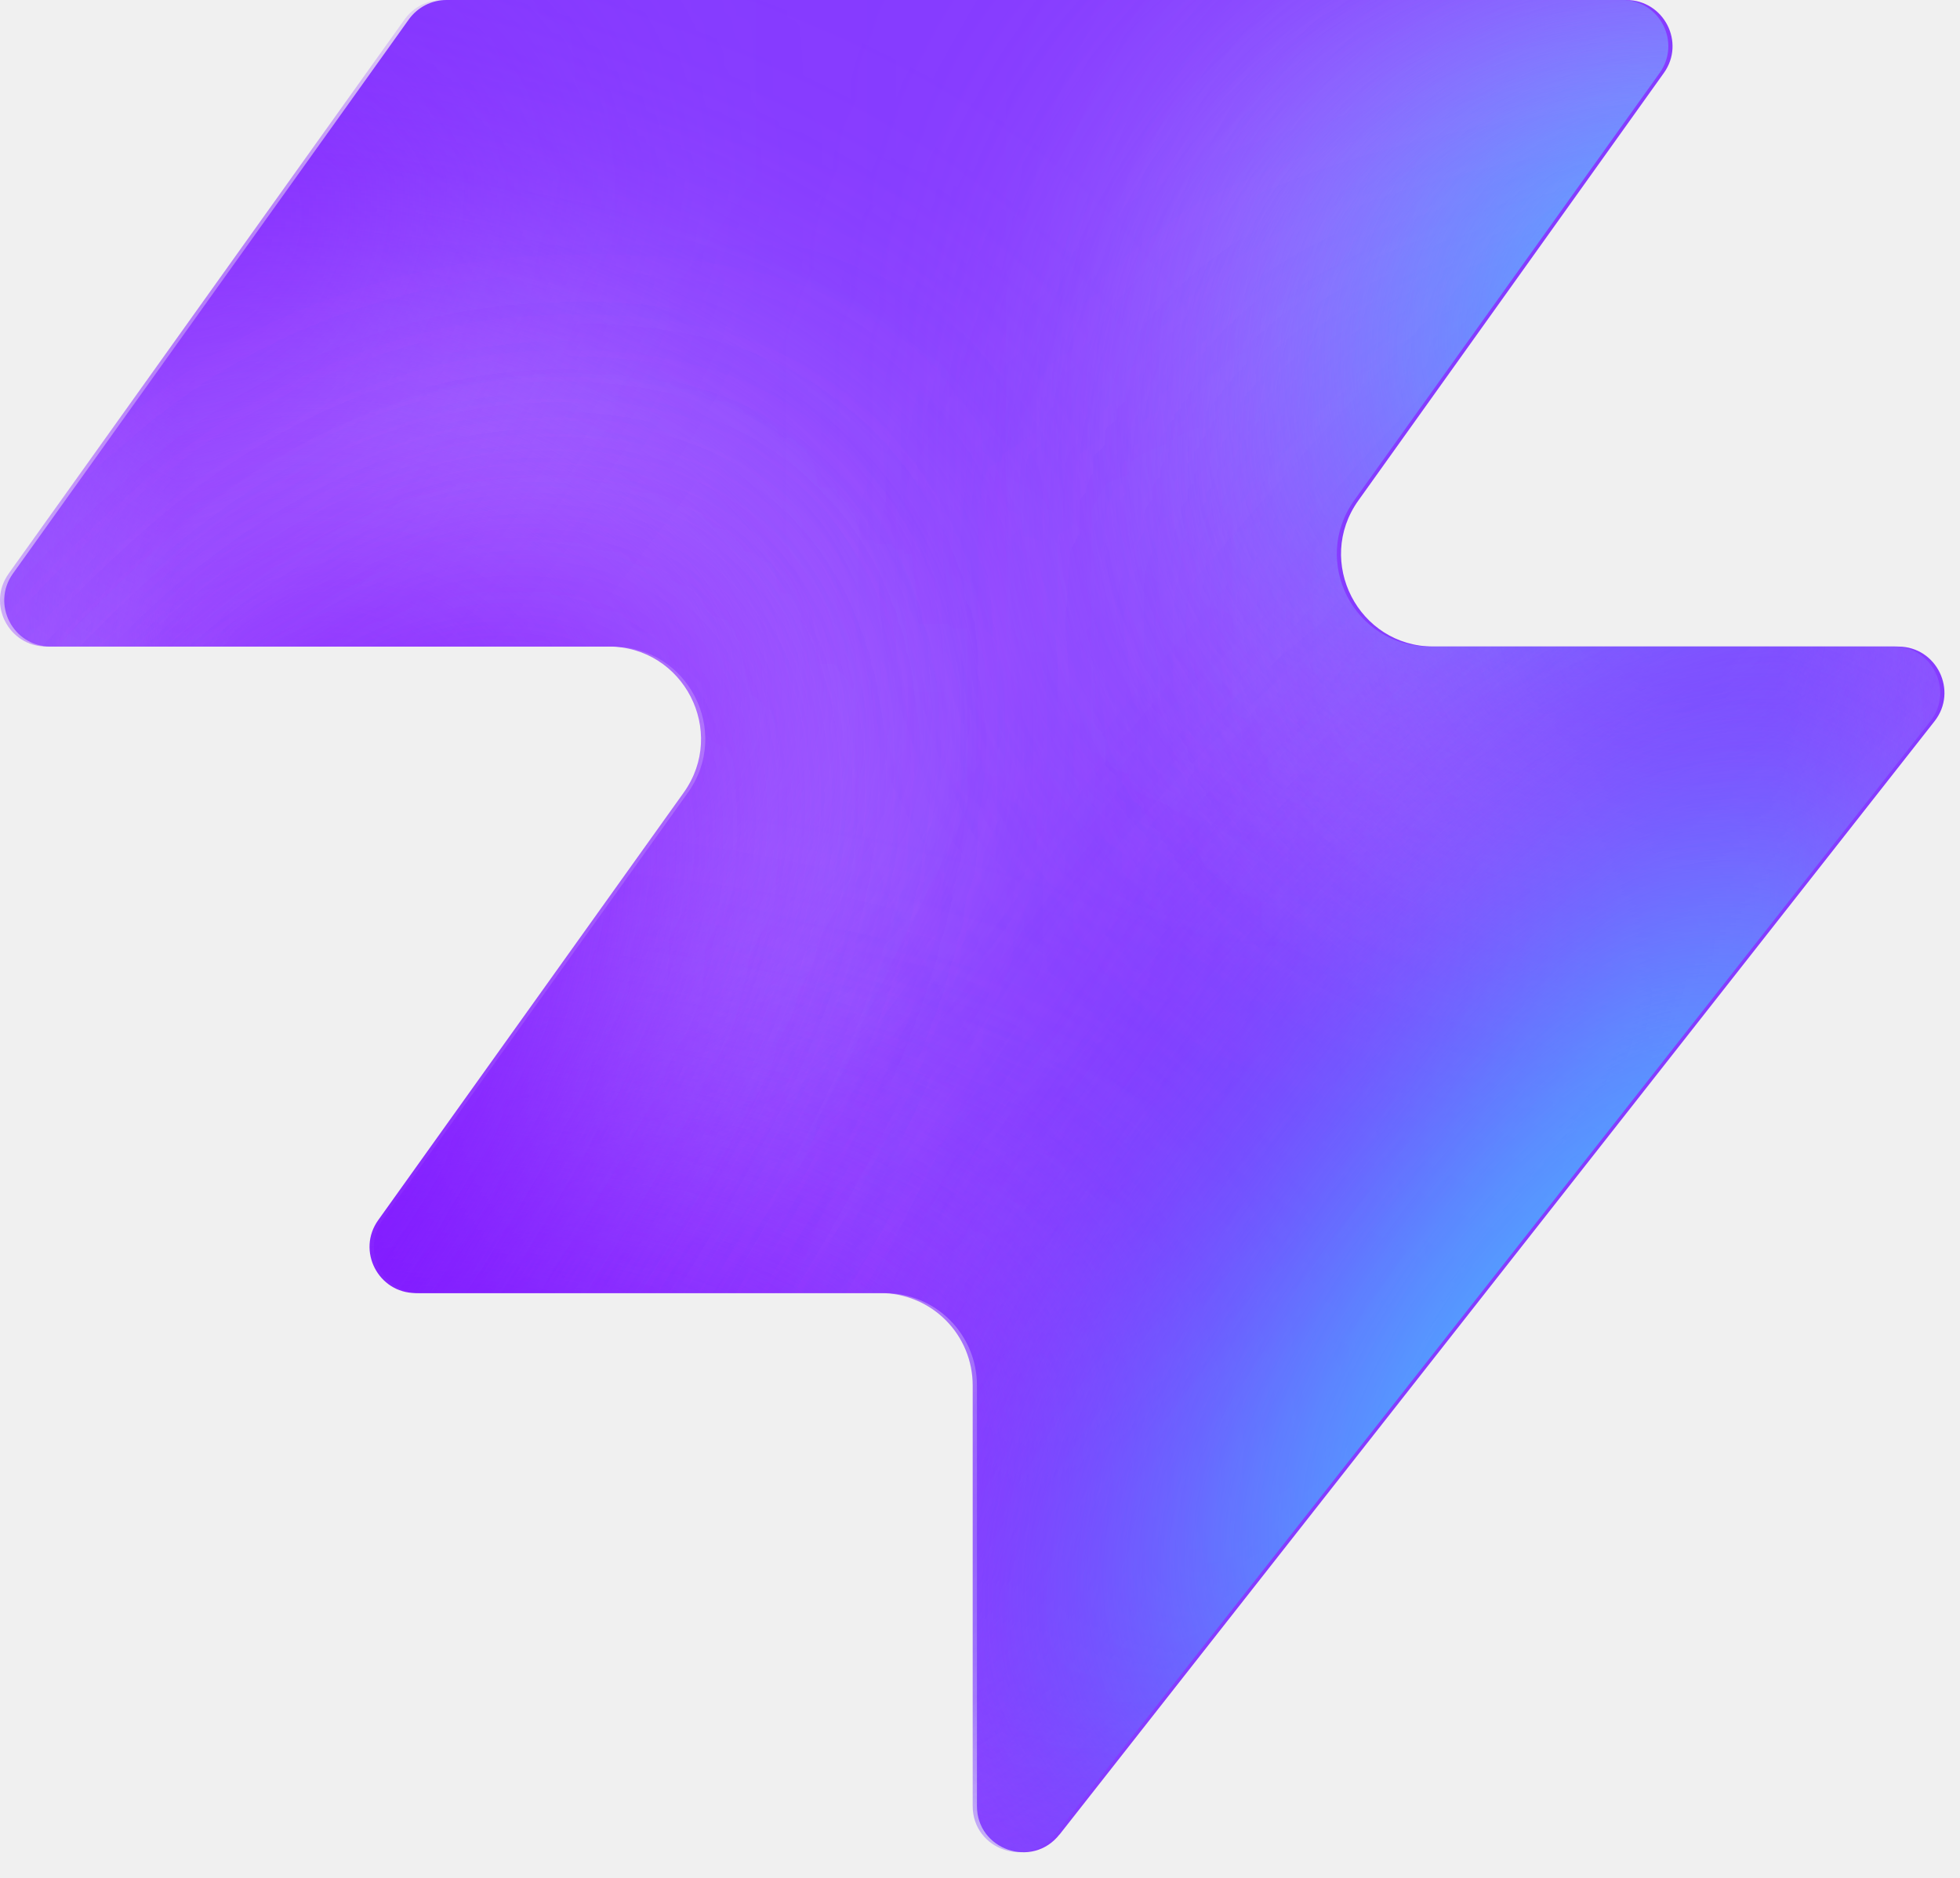
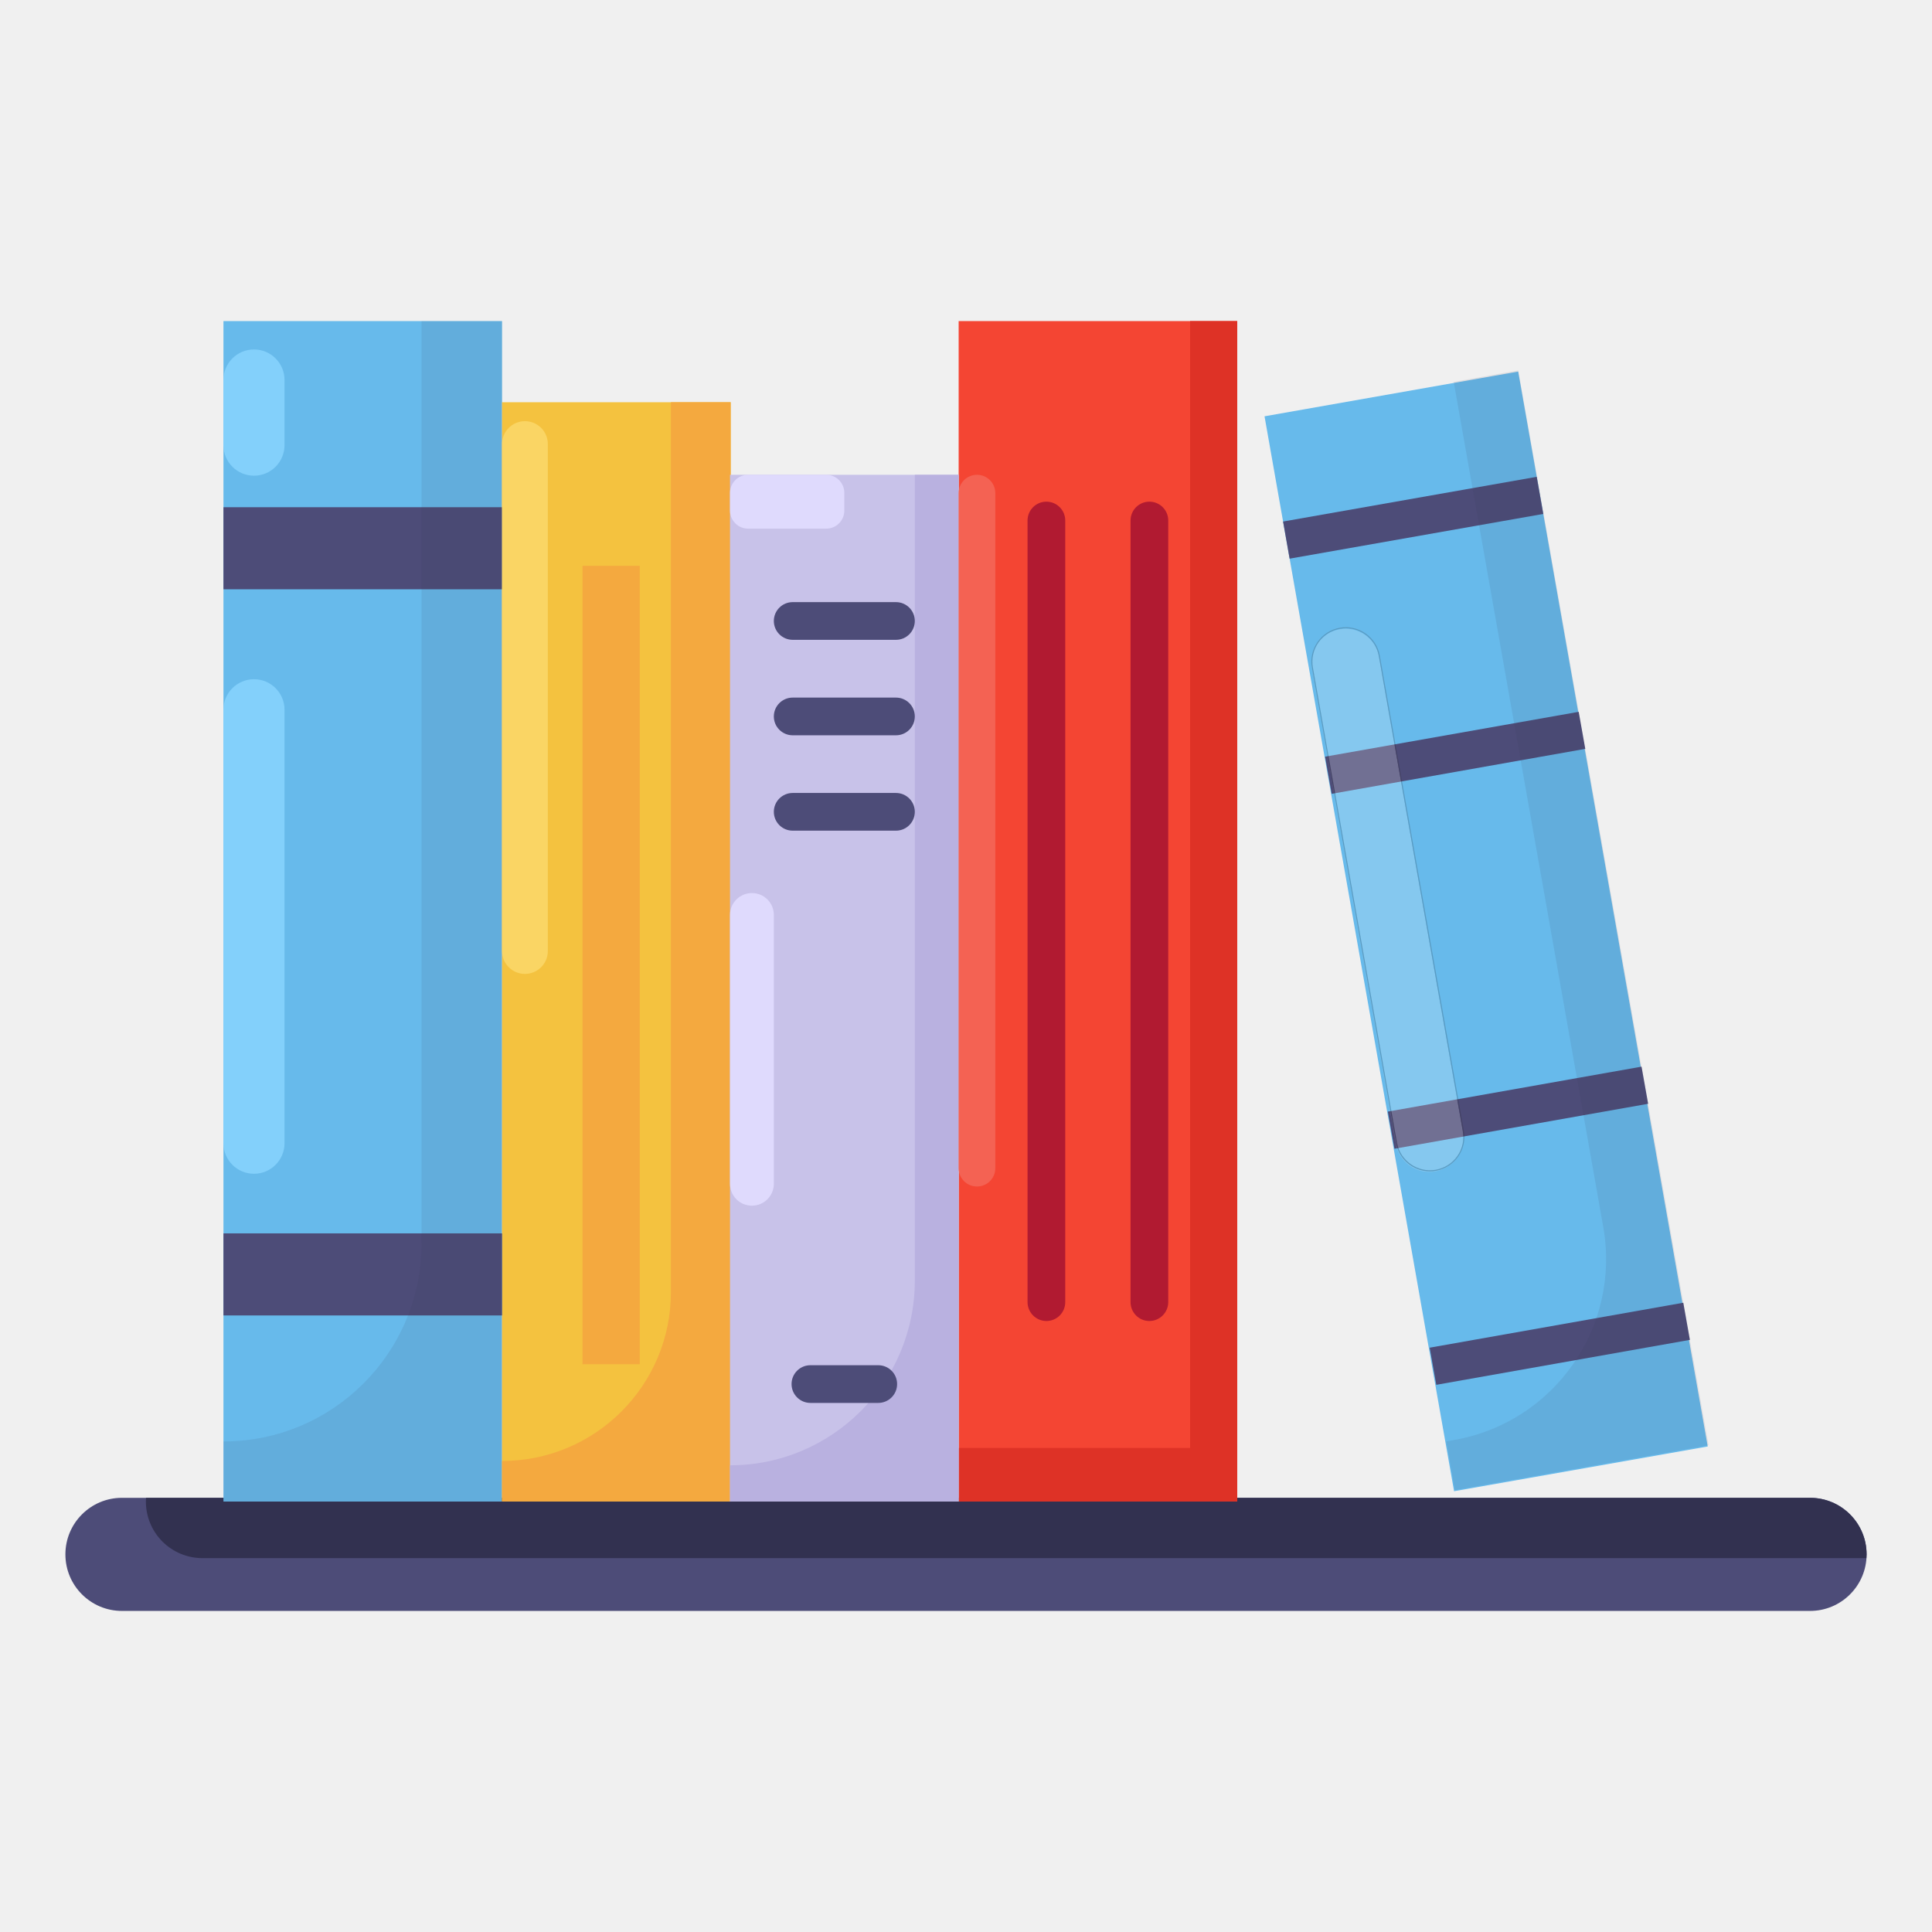
- <svg xmlns="http://www.w3.org/2000/svg" width="48" height="46" fill="none" viewBox="0 0 48 46">
-   <path fill="#863bff" d="M25.946 44.938c-.664.845-2.021.375-2.021-.698V33.937a2.26 2.26 0 0 0-2.262-2.262H10.287c-.92 0-1.456-1.04-.92-1.788l7.48-10.471c1.07-1.497 0-3.578-1.842-3.578H1.237c-.92 0-1.456-1.04-.92-1.788L10.013.474c.214-.297.556-.474.92-.474h28.894c.92 0 1.456 1.04.92 1.788l-7.48 10.471c-1.07 1.498 0 3.579 1.842 3.579h11.377c.943 0 1.473 1.088.89 1.83L25.947 44.94z" style="fill:#863bff;fill:color(display-p3 .525 .23 1);fill-opacity:1" />
-   <mask id="a" width="48" height="46" x="0" y="0" maskUnits="userSpaceOnUse" style="mask-type:alpha">
-     <path fill="#000" d="M25.842 44.938c-.664.844-2.021.375-2.021-.698V33.937a2.26 2.26 0 0 0-2.262-2.262H10.183c-.92 0-1.456-1.04-.92-1.788l7.48-10.471c1.07-1.498 0-3.579-1.842-3.579H1.133c-.92 0-1.456-1.04-.92-1.787L9.91.473c.214-.297.556-.474.92-.474h28.894c.92 0 1.456 1.04.92 1.788l-7.48 10.471c-1.07 1.498 0 3.578 1.842 3.578h11.377c.943 0 1.473 1.088.89 1.832L25.843 44.94z" style="fill:#000;fill-opacity:1" />
-   </mask>
-   <g mask="url(#a)">
-     <g filter="url(#b)">
-       <ellipse cx="5.508" cy="14.704" fill="#ede6ff" rx="5.508" ry="14.704" style="fill:#ede6ff;fill:color(display-p3 .927 .903 1);fill-opacity:1" transform="matrix(.00324 1 1 -.00324 -4.47 31.516)" />
-     </g>
-     <g filter="url(#c)">
-       <ellipse cx="10.399" cy="29.851" fill="#ede6ff" rx="10.399" ry="29.851" style="fill:#ede6ff;fill:color(display-p3 .927 .903 1);fill-opacity:1" transform="matrix(.00324 1 1 -.00324 -39.328 7.883)" />
-     </g>
-     <g filter="url(#d)">
-       <ellipse cx="5.508" cy="30.487" fill="#7e14ff" rx="5.508" ry="30.487" style="fill:#7e14ff;fill:color(display-p3 .492 .077 1);fill-opacity:1" transform="rotate(89.814 -25.913 -14.639)scale(1 -1)" />
-     </g>
-     <g filter="url(#e)">
-       <ellipse cx="5.508" cy="30.599" fill="#7e14ff" rx="5.508" ry="30.599" style="fill:#7e14ff;fill:color(display-p3 .492 .077 1);fill-opacity:1" transform="rotate(89.814 -32.644 -3.334)scale(1 -1)" />
-     </g>
-     <g filter="url(#f)">
-       <ellipse cx="5.508" cy="30.599" fill="#7e14ff" rx="5.508" ry="30.599" style="fill:#7e14ff;fill:color(display-p3 .492 .077 1);fill-opacity:1" transform="matrix(.00324 1 1 -.00324 -34.34 30.47)" />
-     </g>
-     <g filter="url(#g)">
-       <ellipse cx="14.072" cy="22.078" fill="#ede6ff" rx="14.072" ry="22.078" style="fill:#ede6ff;fill:color(display-p3 .927 .903 1);fill-opacity:1" transform="rotate(93.35 24.506 48.493)scale(-1 1)" />
-     </g>
-     <g filter="url(#h)">
-       <ellipse cx="3.47" cy="21.501" fill="#7e14ff" rx="3.47" ry="21.501" style="fill:#7e14ff;fill:color(display-p3 .492 .077 1);fill-opacity:1" transform="rotate(89.009 28.708 47.59)scale(-1 1)" />
-     </g>
-     <g filter="url(#i)">
-       <ellipse cx="3.47" cy="21.501" fill="#7e14ff" rx="3.47" ry="21.501" style="fill:#7e14ff;fill:color(display-p3 .492 .077 1);fill-opacity:1" transform="rotate(89.009 28.708 47.59)scale(-1 1)" />
-     </g>
-     <g filter="url(#j)">
-       <ellipse cx=".387" cy="8.972" fill="#7e14ff" rx="4.407" ry="29.108" style="fill:#7e14ff;fill:color(display-p3 .492 .077 1);fill-opacity:1" transform="rotate(39.51 .387 8.972)" />
-     </g>
-     <g filter="url(#k)">
-       <ellipse cx="47.523" cy="-6.092" fill="#7e14ff" rx="4.407" ry="29.108" style="fill:#7e14ff;fill:color(display-p3 .492 .077 1);fill-opacity:1" transform="rotate(37.892 47.523 -6.092)" />
-     </g>
-     <g filter="url(#l)">
-       <ellipse cx="41.412" cy="6.333" fill="#47bfff" rx="5.971" ry="9.665" style="fill:#47bfff;fill:color(display-p3 .28 .748 1);fill-opacity:1" transform="rotate(37.892 41.412 6.333)" />
-     </g>
-     <g filter="url(#m)">
-       <ellipse cx="-1.879" cy="38.332" fill="#7e14ff" rx="4.407" ry="29.108" style="fill:#7e14ff;fill:color(display-p3 .492 .077 1);fill-opacity:1" transform="rotate(37.892 -1.88 38.332)" />
-     </g>
-     <g filter="url(#n)">
-       <ellipse cx="-1.879" cy="38.332" fill="#7e14ff" rx="4.407" ry="29.108" style="fill:#7e14ff;fill:color(display-p3 .492 .077 1);fill-opacity:1" transform="rotate(37.892 -1.88 38.332)" />
-     </g>
-     <g filter="url(#o)">
-       <ellipse cx="35.651" cy="29.907" fill="#7e14ff" rx="4.407" ry="29.108" style="fill:#7e14ff;fill:color(display-p3 .492 .077 1);fill-opacity:1" transform="rotate(37.892 35.651 29.907)" />
-     </g>
-     <g filter="url(#p)">
-       <ellipse cx="38.418" cy="32.4" fill="#47bfff" rx="5.971" ry="15.297" style="fill:#47bfff;fill:color(display-p3 .28 .748 1);fill-opacity:1" transform="rotate(37.892 38.418 32.4)" />
-     </g>
+ <svg xmlns="http://www.w3.org/2000/svg" width="800px" height="800px" viewBox="0 0 2050 2050" data-name="Layer 2" id="Layer_2">
+   <defs>
+     <style>.cls-1{fill:#4d4c78;}.cls-11,.cls-2{fill:#323150;}.cls-3{fill:#67baeb;}.cls-4{fill:#f44533;}.cls-5{fill:#de3226;}.cls-6{fill:#f4c23f;}.cls-7{fill:#f4a93f;}.cls-8{fill:#c8c2e9;}.cls-9{fill:#b9b1e0;}.cls-10{fill:#b11a31;}.cls-11{opacity:0.1;}.cls-12{fill:#83d0fb;}.cls-13{opacity:0.2;}.cls-14{fill:#ffffff;}.cls-15{fill:#231f20;}.cls-16{fill:#fad564;}.cls-17{fill:#dfdafd;}.cls-18{fill:#f46253;}</style>
+   </defs>
+   <rect class="cls-1" height="120.02" rx="60" ry="60" width="1911.2" x="69.4" y="1589.3" />
+   <path class="cls-2" d="M1920.6,1589.3H154.9c-.1,1.3-.1,2.6-.1,3.9h0a60,60,0,0,0,60,60.1H1980.4c.1-1.4.2-2.7.2-4h0A60,60,0,0,0,1920.6,1589.3Z" />
+   <rect class="cls-3" height="1158.16" transform="translate(-147.9 290.1) rotate(-10)" width="273.3" x="1440.7" y="408" />
+   <rect class="cls-3" height="1252.55" width="295.6" x="237.1" y="340.7" />
+   <rect class="cls-4" height="1252.55" width="295.6" x="1017.2" y="340.7" />
+   <polygon class="cls-5" points="1017.2 1593.2 1312.8 1593.2 1312.8 340.7 1262.8 340.7 1262.8 1536.4 1017.2 1536.4 1017.2 1593.2" />
+   <rect class="cls-6" height="1166.42" width="242.6" x="532.7" y="426.8" />
+   <path class="cls-7" d="M711.9,426.8V1371c0,98.9-80.2,179.2-179.2,179.2h0v43H775.3V426.8Z" />
+   <rect class="cls-8" height="1089.46" width="242.6" x="774.6" y="503.8" />
+   <path class="cls-9" d="M970.7,503.8v854.9c0,108.3-87.8,196.1-196.1,196.1h0v38.4h242.6V503.8Z" />
+   <rect class="cls-1" height="87.09" width="295.6" x="237.1" y="538.2" />
+   <rect class="cls-1" height="87.09" width="295.6" x="237.1" y="1308.7" />
+   <rect class="cls-7" height="847.15" width="60.7" x="618.1" y="600.4" />
+   <path class="cls-1" d="M950.7,678.9H841.1a20,20,0,0,1,0-40H950.7a20,20,0,0,1,0,40Z" />
+   <path class="cls-1" d="M950.7,780.2H841.1a20,20,0,0,1,0-40H950.7a20,20,0,0,1,0,40Z" />
+   <path class="cls-1" d="M950.7,881.4H841.1a20,20,0,0,1,0-40H950.7a20,20,0,0,1,0,40Z" />
+   <path class="cls-1" d="M931.9,1488.6h-72a20,20,0,0,1,0-40h72a20,20,0,1,1,0,40Z" />
+   <path class="cls-10" d="M1110.3,1401.7a20.1,20.1,0,0,1-20-20V552.3a20,20,0,0,1,40,0v829.4A20,20,0,0,1,1110.3,1401.7Z" />
+   <path class="cls-10" d="M1219.6,1401.7a20,20,0,0,1-20-20V552.3a20,20,0,0,1,40,0v829.4A20.1,20.1,0,0,1,1219.6,1401.7Z" />
+   <polygon class="cls-1" points="1786.1 1382.3 1786.1 1382.3 1517 1430 1524 1469.4 1793.1 1421.7 1786.1 1382.3" />
+   <rect class="cls-1" height="40" transform="translate(-72.6 269.8) rotate(-10)" width="273.3" x="1363" y="528.3" />
+   <polygon class="cls-1" points="1682.1 794.6 1682.1 794.6 1675.1 755.3 1675.1 755.3 1406 802.9 1406 802.9 1413 842.3 1413 842.3 1682.1 794.6" />
+   <polygon class="cls-1" points="1748.8 1171.2 1741.8 1131.8 1472.6 1179.5 1479.6 1218.9 1479.6 1218.9 1748.8 1171.2" />
+   <path class="cls-11" d="M447.3,1319.3V340.7h85.4V1593.2H237.1v-63.7h0C353.2,1529.5,447.3,1435.4,447.3,1319.3Z" />
+   <path class="cls-11" d="M1611,393l-68.5,12.2L1701.2,1302c18.8,106-51.9,207.2-158,225.9l-8.6,1.6,9.1,51.6,269.2-47.6Z" />
+   <rect class="cls-12" height="524.76" rx="32.4" ry="32.4" width="64.8" x="237.1" y="720.7" />
+   <g class="cls-13">
+     <rect class="cls-14" height="584.09" rx="36.1" ry="36.1" transform="translate(-143.8 271.3) rotate(-10)" width="72.2" x="1436.6" y="662.2" />
+     <path class="cls-15" d="M1517.2,1242.9a36.6,36.6,0,0,1-36-30.3L1392,708.5a36.6,36.6,0,0,1,29.6-42.4,36.7,36.7,0,0,1,42.5,29.7l89.2,504.1a36.6,36.6,0,0,1-29.6,42.4v0A35.7,35.7,0,0,1,1517.2,1242.9ZM1428,666.6a33.4,33.4,0,0,0-6.2.6,35.4,35.4,0,0,0-28.7,41.2l89.2,504a35.6,35.6,0,0,0,41.2,28.8,35.4,35.4,0,0,0,28.7-41.1L1463,696A35.6,35.6,0,0,0,1428,666.6Z" />
  </g>
-   <defs>
-     <filter id="b" width="60.045" height="41.654" x="-19.77" y="16.149" color-interpolation-filters="sRGB" filterUnits="userSpaceOnUse">
-       <feFlood flood-opacity="0" result="BackgroundImageFix" />
-       <feBlend in="SourceGraphic" in2="BackgroundImageFix" result="shape" />
-       <feGaussianBlur result="effect1_foregroundBlur_2002_17158" stdDeviation="7.659" />
-     </filter>
-     <filter id="c" width="90.34" height="51.437" x="-54.613" y="-7.533" color-interpolation-filters="sRGB" filterUnits="userSpaceOnUse">
-       <feFlood flood-opacity="0" result="BackgroundImageFix" />
-       <feBlend in="SourceGraphic" in2="BackgroundImageFix" result="shape" />
-       <feGaussianBlur result="effect1_foregroundBlur_2002_17158" stdDeviation="7.659" />
-     </filter>
-     <filter id="d" width="79.355" height="29.4" x="-49.64" y="2.03" color-interpolation-filters="sRGB" filterUnits="userSpaceOnUse">
-       <feFlood flood-opacity="0" result="BackgroundImageFix" />
-       <feBlend in="SourceGraphic" in2="BackgroundImageFix" result="shape" />
-       <feGaussianBlur result="effect1_foregroundBlur_2002_17158" stdDeviation="4.596" />
-     </filter>
-     <filter id="e" width="79.579" height="29.4" x="-45.045" y="20.029" color-interpolation-filters="sRGB" filterUnits="userSpaceOnUse">
-       <feFlood flood-opacity="0" result="BackgroundImageFix" />
-       <feBlend in="SourceGraphic" in2="BackgroundImageFix" result="shape" />
-       <feGaussianBlur result="effect1_foregroundBlur_2002_17158" stdDeviation="4.596" />
-     </filter>
-     <filter id="f" width="79.579" height="29.4" x="-43.513" y="21.178" color-interpolation-filters="sRGB" filterUnits="userSpaceOnUse">
-       <feFlood flood-opacity="0" result="BackgroundImageFix" />
-       <feBlend in="SourceGraphic" in2="BackgroundImageFix" result="shape" />
-       <feGaussianBlur result="effect1_foregroundBlur_2002_17158" stdDeviation="4.596" />
-     </filter>
-     <filter id="g" width="74.749" height="58.852" x="15.756" y="-17.901" color-interpolation-filters="sRGB" filterUnits="userSpaceOnUse">
-       <feFlood flood-opacity="0" result="BackgroundImageFix" />
-       <feBlend in="SourceGraphic" in2="BackgroundImageFix" result="shape" />
-       <feGaussianBlur result="effect1_foregroundBlur_2002_17158" stdDeviation="7.659" />
-     </filter>
-     <filter id="h" width="61.377" height="25.362" x="23.548" y="2.284" color-interpolation-filters="sRGB" filterUnits="userSpaceOnUse">
-       <feFlood flood-opacity="0" result="BackgroundImageFix" />
-       <feBlend in="SourceGraphic" in2="BackgroundImageFix" result="shape" />
-       <feGaussianBlur result="effect1_foregroundBlur_2002_17158" stdDeviation="4.596" />
-     </filter>
-     <filter id="i" width="61.377" height="25.362" x="23.548" y="2.284" color-interpolation-filters="sRGB" filterUnits="userSpaceOnUse">
-       <feFlood flood-opacity="0" result="BackgroundImageFix" />
-       <feBlend in="SourceGraphic" in2="BackgroundImageFix" result="shape" />
-       <feGaussianBlur result="effect1_foregroundBlur_2002_17158" stdDeviation="4.596" />
-     </filter>
-     <filter id="j" width="56.045" height="63.649" x="-27.636" y="-22.853" color-interpolation-filters="sRGB" filterUnits="userSpaceOnUse">
-       <feFlood flood-opacity="0" result="BackgroundImageFix" />
-       <feBlend in="SourceGraphic" in2="BackgroundImageFix" result="shape" />
-       <feGaussianBlur result="effect1_foregroundBlur_2002_17158" stdDeviation="4.596" />
-     </filter>
-     <filter id="k" width="54.814" height="64.646" x="20.116" y="-38.415" color-interpolation-filters="sRGB" filterUnits="userSpaceOnUse">
-       <feFlood flood-opacity="0" result="BackgroundImageFix" />
-       <feBlend in="SourceGraphic" in2="BackgroundImageFix" result="shape" />
-       <feGaussianBlur result="effect1_foregroundBlur_2002_17158" stdDeviation="4.596" />
-     </filter>
-     <filter id="l" width="33.541" height="35.313" x="24.641" y="-11.323" color-interpolation-filters="sRGB" filterUnits="userSpaceOnUse">
-       <feFlood flood-opacity="0" result="BackgroundImageFix" />
-       <feBlend in="SourceGraphic" in2="BackgroundImageFix" result="shape" />
-       <feGaussianBlur result="effect1_foregroundBlur_2002_17158" stdDeviation="4.596" />
-     </filter>
-     <filter id="m" width="54.814" height="64.646" x="-29.286" y="6.009" color-interpolation-filters="sRGB" filterUnits="userSpaceOnUse">
-       <feFlood flood-opacity="0" result="BackgroundImageFix" />
-       <feBlend in="SourceGraphic" in2="BackgroundImageFix" result="shape" />
-       <feGaussianBlur result="effect1_foregroundBlur_2002_17158" stdDeviation="4.596" />
-     </filter>
-     <filter id="n" width="54.814" height="64.646" x="-29.286" y="6.009" color-interpolation-filters="sRGB" filterUnits="userSpaceOnUse">
-       <feFlood flood-opacity="0" result="BackgroundImageFix" />
-       <feBlend in="SourceGraphic" in2="BackgroundImageFix" result="shape" />
-       <feGaussianBlur result="effect1_foregroundBlur_2002_17158" stdDeviation="4.596" />
-     </filter>
-     <filter id="o" width="54.814" height="64.646" x="8.244" y="-2.416" color-interpolation-filters="sRGB" filterUnits="userSpaceOnUse">
-       <feFlood flood-opacity="0" result="BackgroundImageFix" />
-       <feBlend in="SourceGraphic" in2="BackgroundImageFix" result="shape" />
-       <feGaussianBlur result="effect1_foregroundBlur_2002_17158" stdDeviation="4.596" />
-     </filter>
-     <filter id="p" width="39.409" height="43.623" x="18.713" y="10.588" color-interpolation-filters="sRGB" filterUnits="userSpaceOnUse">
-       <feFlood flood-opacity="0" result="BackgroundImageFix" />
-       <feBlend in="SourceGraphic" in2="BackgroundImageFix" result="shape" />
-       <feGaussianBlur result="effect1_foregroundBlur_2002_17158" stdDeviation="4.596" />
-     </filter>
-   </defs>
+   <rect class="cls-12" height="133.95" rx="32.4" ry="32.4" width="64.8" x="237.1" y="370.8" />
+   <rect class="cls-16" height="586.49" rx="24.3" ry="24.3" width="48.6" x="532.7" y="446.9" />
+   <rect class="cls-17" height="331.71" rx="23.2" ry="23.2" width="46.5" x="774.6" y="947.6" />
+   <rect class="cls-17" height="57.13" rx="19.2" ry="19.2" width="121.3" x="774.6" y="503.8" />
+   <rect class="cls-18" height="755.16" rx="19.4" ry="19.4" width="38.9" x="1017.2" y="503.8" />
</svg>
